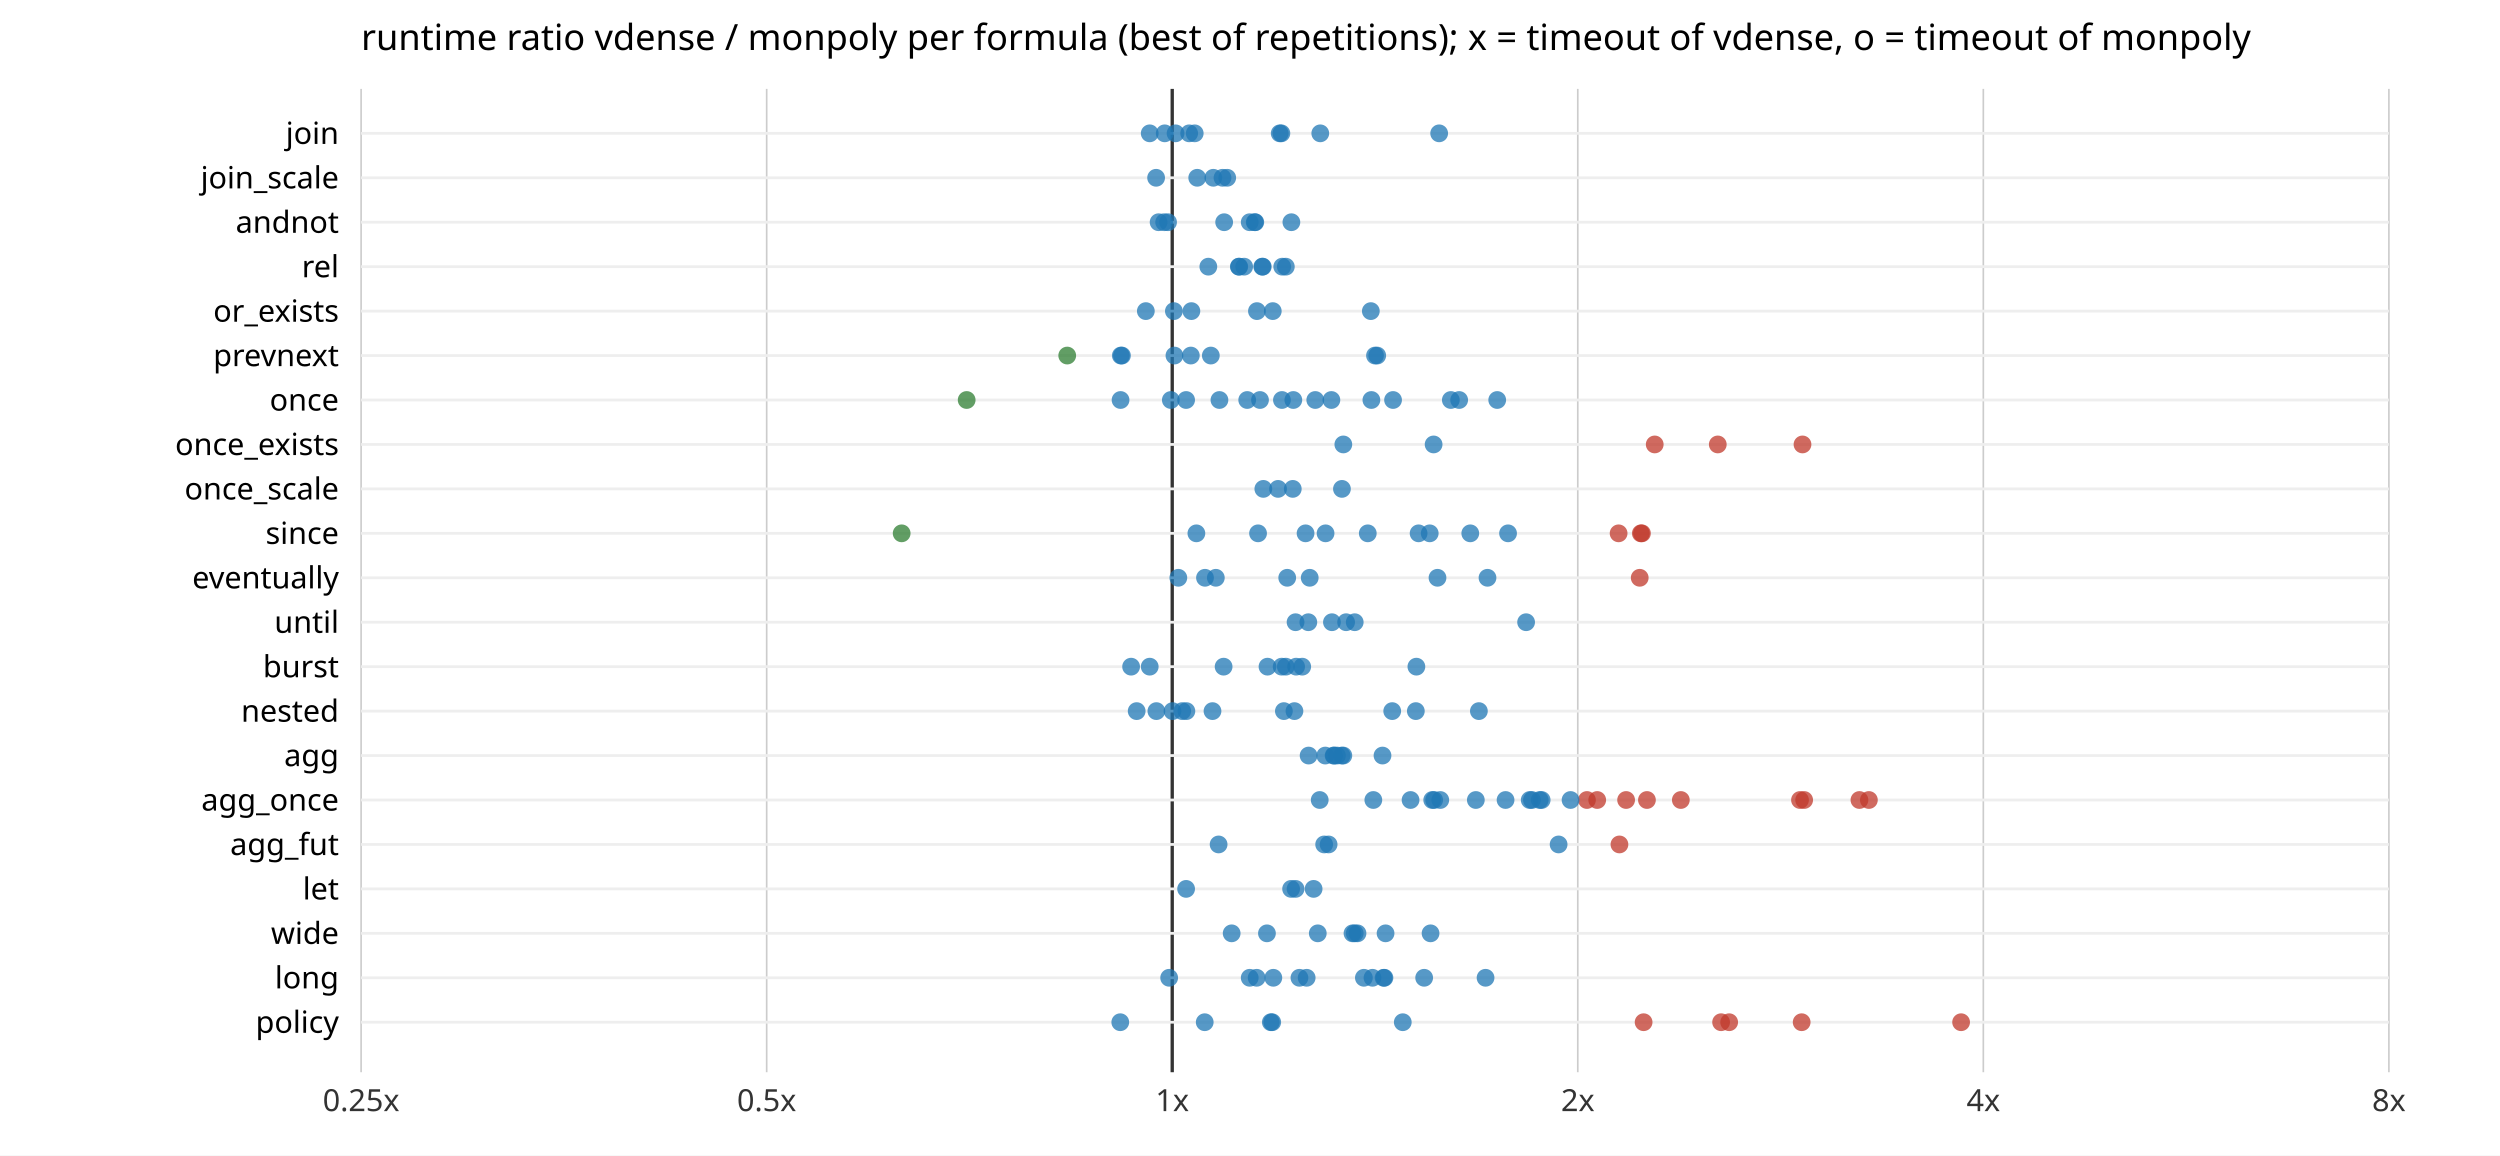
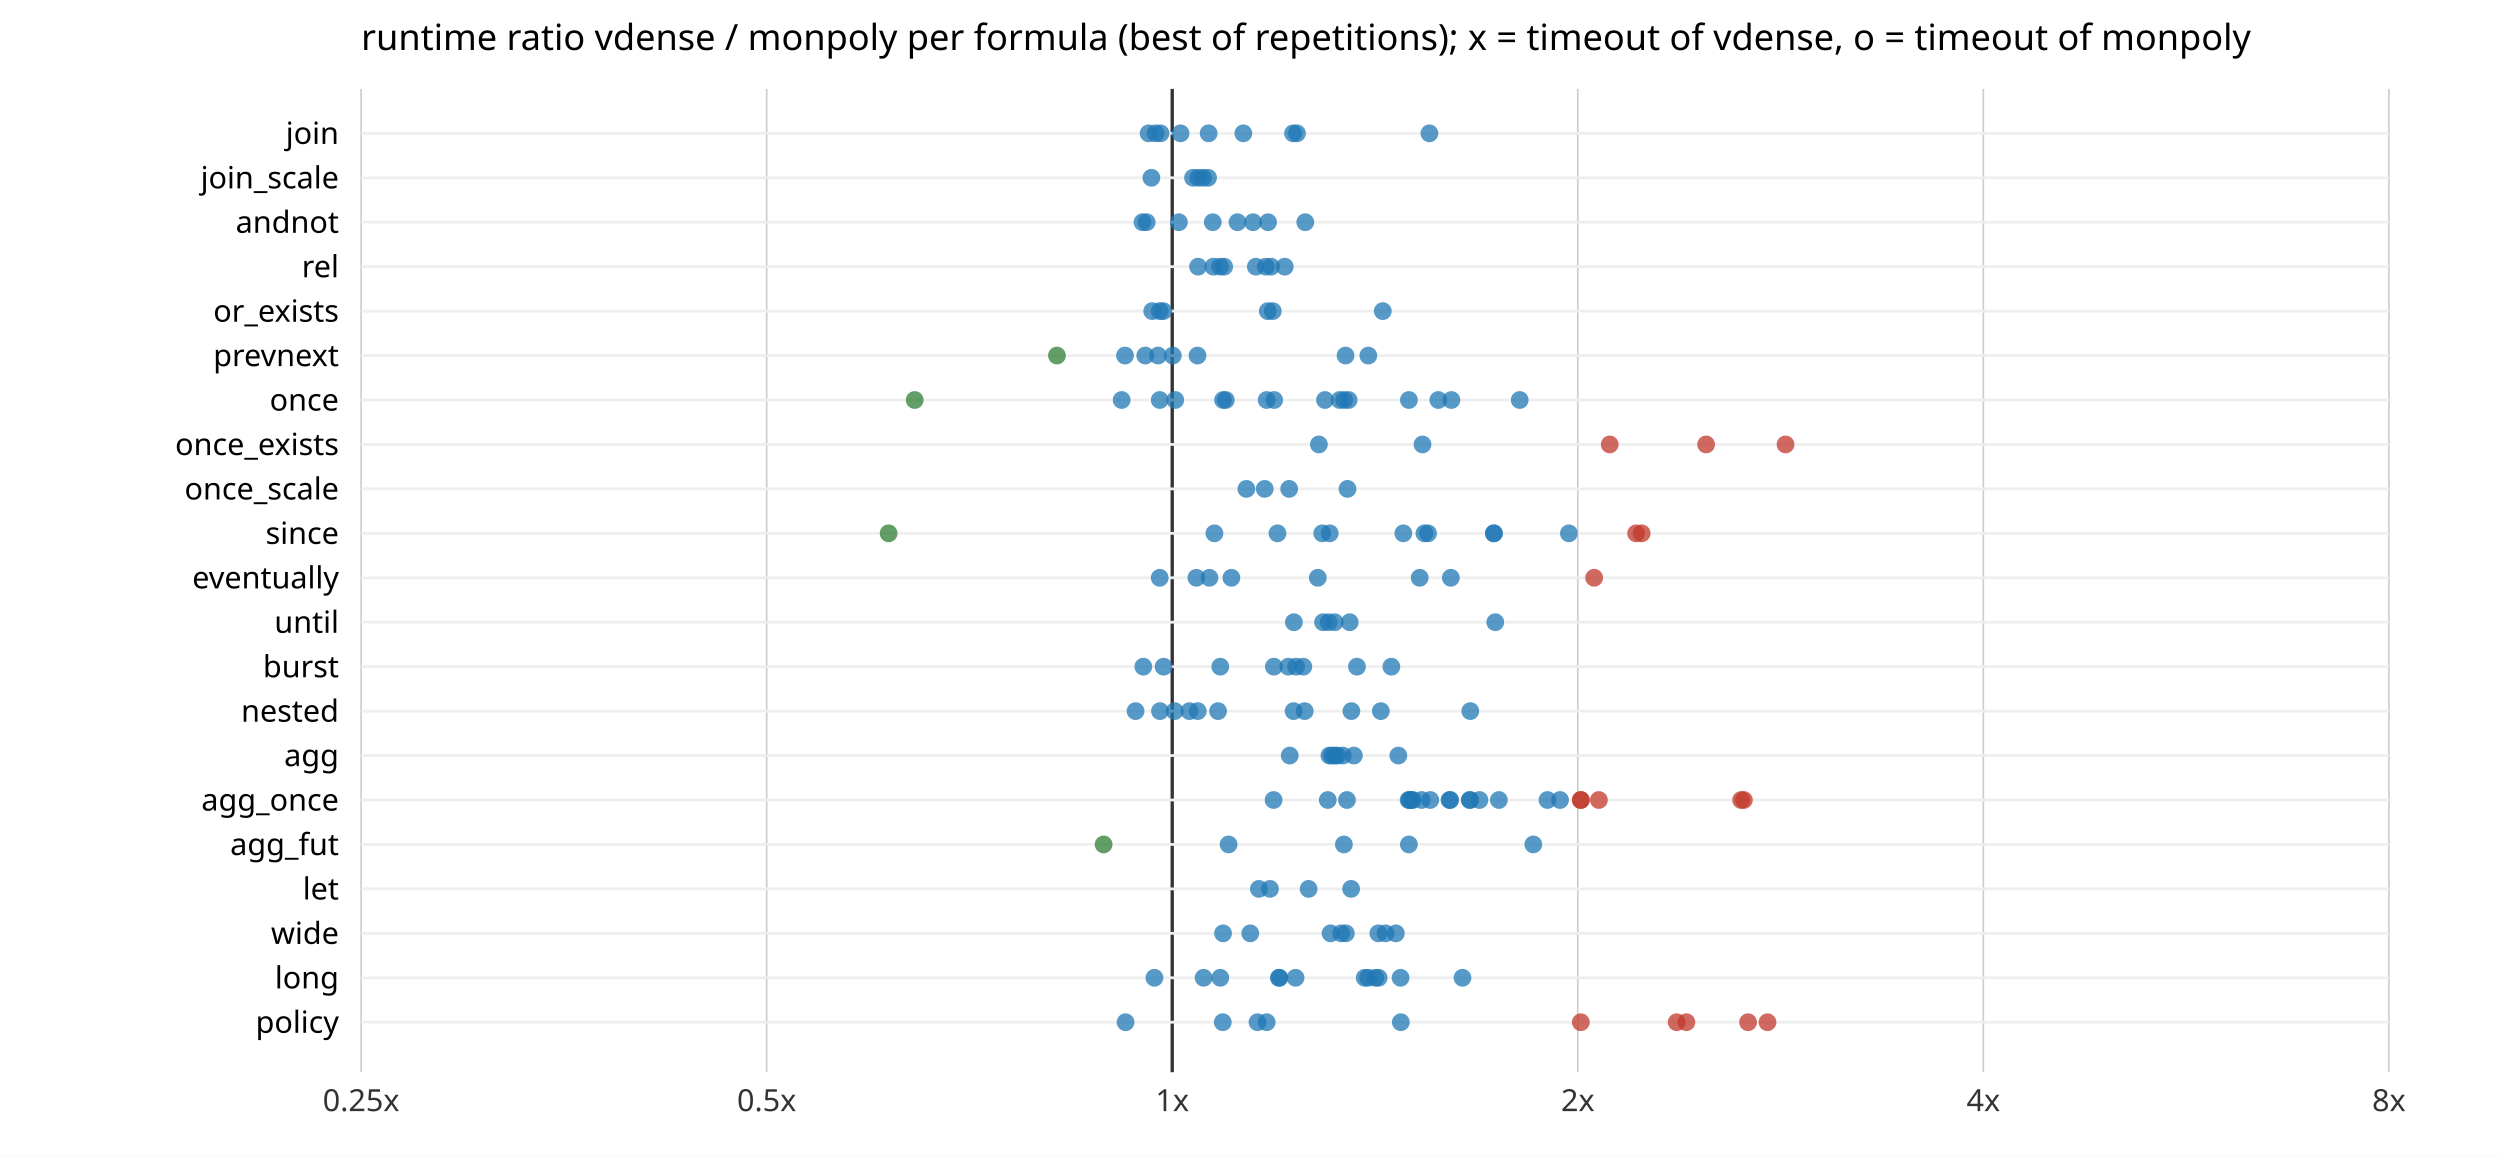
<svg xmlns="http://www.w3.org/2000/svg" width="900" height="416" font-family="sans-serif" font-size="11">
  <rect width="100%" height="100%" fill="white" />
  <text x="130" y="18" font-size="13">runtime ratio vdense / monpoly per formula (best of repetitions); x = timeout of vdense, o = timeout of monpoly</text>
  <line x1="130.0" y1="32" x2="130.0" y2="386" stroke="#ccc" stroke-width="0.6" />
  <text x="130.0" y="400" text-anchor="middle" fill="#333">0.25x</text>
  <line x1="276.0" y1="32" x2="276.0" y2="386" stroke="#ccc" stroke-width="0.6" />
  <text x="276.0" y="400" text-anchor="middle" fill="#333">0.5x</text>
  <line x1="422.0" y1="32" x2="422.0" y2="386" stroke="#333" stroke-width="1.2" />
  <text x="422.0" y="400" text-anchor="middle" fill="#333">1x</text>
  <line x1="568.0" y1="32" x2="568.0" y2="386" stroke="#ccc" stroke-width="0.6" />
  <text x="568.0" y="400" text-anchor="middle" fill="#333">2x</text>
  <line x1="714.0" y1="32" x2="714.0" y2="386" stroke="#ccc" stroke-width="0.6" />
  <text x="714.0" y="400" text-anchor="middle" fill="#333">4x</text>
  <line x1="860.0" y1="32" x2="860.0" y2="386" stroke="#ccc" stroke-width="0.6" />
  <text x="860.0" y="400" text-anchor="middle" fill="#333">8x</text>
  <text x="122" y="48.0" text-anchor="end" dominant-baseline="middle">join</text>
  <line x1="130" y1="48.0" x2="860" y2="48.0" stroke="#eee" />
-   <circle cx="423.2" cy="48.0" r="3.2" fill="#1f77b4" fill-opacity="0.75" />
-   <circle cx="430.1" cy="48.0" r="3.2" fill="#1f77b4" fill-opacity="0.75" />
-   <circle cx="475.3" cy="48.0" r="3.2" fill="#1f77b4" fill-opacity="0.75" />
-   <circle cx="461.3" cy="48.0" r="3.2" fill="#1f77b4" fill-opacity="0.75" />
-   <circle cx="428.1" cy="48.0" r="3.2" fill="#1f77b4" fill-opacity="0.75" />
-   <circle cx="419.3" cy="48.0" r="3.2" fill="#1f77b4" fill-opacity="0.75" />
-   <circle cx="460.7" cy="48.0" r="3.2" fill="#1f77b4" fill-opacity="0.75" />
-   <circle cx="518.1" cy="48.0" r="3.2" fill="#1f77b4" fill-opacity="0.75" />
-   <circle cx="413.9" cy="48.0" r="3.2" fill="#1f77b4" fill-opacity="0.75" />
+   <circle cx="417.8" cy="48.0" r="3.2" fill="#1f77b4" fill-opacity="0.75" />
+   <circle cx="425.0" cy="48.0" r="3.2" fill="#1f77b4" fill-opacity="0.75" />
+   <circle cx="465.5" cy="48.0" r="3.2" fill="#1f77b4" fill-opacity="0.75" />
+   <circle cx="466.9" cy="48.0" r="3.2" fill="#1f77b4" fill-opacity="0.75" />
+   <circle cx="435.1" cy="48.0" r="3.2" fill="#1f77b4" fill-opacity="0.75" />
+   <circle cx="413.5" cy="48.0" r="3.2" fill="#1f77b4" fill-opacity="0.75" />
+   <circle cx="447.6" cy="48.0" r="3.2" fill="#1f77b4" fill-opacity="0.75" />
+   <circle cx="514.6" cy="48.0" r="3.2" fill="#1f77b4" fill-opacity="0.75" />
+   <circle cx="416.0" cy="48.0" r="3.2" fill="#1f77b4" fill-opacity="0.75" />
  <text x="122" y="64.0" text-anchor="end" dominant-baseline="middle">join_scale</text>
  <line x1="130" y1="64.0" x2="860" y2="64.0" stroke="#eee" />
-   <circle cx="441.8" cy="64.0" r="3.2" fill="#1f77b4" fill-opacity="0.75" />
-   <circle cx="436.8" cy="64.0" r="3.2" fill="#1f77b4" fill-opacity="0.75" />
-   <circle cx="431.0" cy="64.0" r="3.2" fill="#1f77b4" fill-opacity="0.75" />
-   <circle cx="416.2" cy="64.0" r="3.2" fill="#1f77b4" fill-opacity="0.75" />
-   <circle cx="440.1" cy="64.0" r="3.2" fill="#1f77b4" fill-opacity="0.75" />
+   <circle cx="431.4" cy="64.0" r="3.2" fill="#1f77b4" fill-opacity="0.75" />
+   <circle cx="433.1" cy="64.0" r="3.2" fill="#1f77b4" fill-opacity="0.75" />
+   <circle cx="429.5" cy="64.0" r="3.2" fill="#1f77b4" fill-opacity="0.75" />
+   <circle cx="414.5" cy="64.0" r="3.2" fill="#1f77b4" fill-opacity="0.75" />
+   <circle cx="434.9" cy="64.0" r="3.2" fill="#1f77b4" fill-opacity="0.75" />
  <text x="122" y="80.0" text-anchor="end" dominant-baseline="middle">andnot</text>
  <line x1="130" y1="80.0" x2="860" y2="80.0" stroke="#eee" />
-   <circle cx="419.1" cy="80.0" r="3.2" fill="#1f77b4" fill-opacity="0.75" />
-   <circle cx="440.7" cy="80.0" r="3.2" fill="#1f77b4" fill-opacity="0.75" />
-   <circle cx="449.9" cy="80.0" r="3.2" fill="#1f77b4" fill-opacity="0.75" />
-   <circle cx="451.7" cy="80.0" r="3.2" fill="#1f77b4" fill-opacity="0.75" />
-   <circle cx="451.9" cy="80.0" r="3.2" fill="#1f77b4" fill-opacity="0.75" />
-   <circle cx="464.9" cy="80.0" r="3.2" fill="#1f77b4" fill-opacity="0.75" />
-   <circle cx="420.5" cy="80.0" r="3.2" fill="#1f77b4" fill-opacity="0.75" />
-   <circle cx="417.1" cy="80.0" r="3.2" fill="#1f77b4" fill-opacity="0.75" />
+   <circle cx="412.8" cy="80.0" r="3.2" fill="#1f77b4" fill-opacity="0.75" />
+   <circle cx="436.6" cy="80.0" r="3.2" fill="#1f77b4" fill-opacity="0.75" />
+   <circle cx="451.1" cy="80.0" r="3.2" fill="#1f77b4" fill-opacity="0.75" />
+   <circle cx="456.5" cy="80.0" r="3.2" fill="#1f77b4" fill-opacity="0.75" />
+   <circle cx="445.5" cy="80.0" r="3.2" fill="#1f77b4" fill-opacity="0.75" />
+   <circle cx="469.9" cy="80.0" r="3.2" fill="#1f77b4" fill-opacity="0.75" />
+   <circle cx="424.4" cy="80.0" r="3.2" fill="#1f77b4" fill-opacity="0.75" />
+   <circle cx="411.3" cy="80.0" r="3.2" fill="#1f77b4" fill-opacity="0.75" />
  <text x="122" y="96.0" text-anchor="end" dominant-baseline="middle">rel</text>
  <line x1="130" y1="96.0" x2="860" y2="96.0" stroke="#eee" />
-   <circle cx="446.0" cy="96.0" r="3.2" fill="#1f77b4" fill-opacity="0.75" />
-   <circle cx="461.6" cy="96.0" r="3.2" fill="#1f77b4" fill-opacity="0.75" />
-   <circle cx="454.6" cy="96.0" r="3.2" fill="#1f77b4" fill-opacity="0.75" />
-   <circle cx="454.4" cy="96.0" r="3.2" fill="#1f77b4" fill-opacity="0.75" />
-   <circle cx="446.1" cy="96.0" r="3.2" fill="#1f77b4" fill-opacity="0.75" />
-   <circle cx="435.0" cy="96.0" r="3.2" fill="#1f77b4" fill-opacity="0.75" />
-   <circle cx="447.9" cy="96.0" r="3.2" fill="#1f77b4" fill-opacity="0.75" />
-   <circle cx="462.9" cy="96.0" r="3.2" fill="#1f77b4" fill-opacity="0.75" />
+   <circle cx="436.8" cy="96.0" r="3.2" fill="#1f77b4" fill-opacity="0.75" />
+   <circle cx="462.5" cy="96.0" r="3.2" fill="#1f77b4" fill-opacity="0.75" />
+   <circle cx="455.7" cy="96.0" r="3.2" fill="#1f77b4" fill-opacity="0.75" />
+   <circle cx="452.1" cy="96.0" r="3.2" fill="#1f77b4" fill-opacity="0.75" />
+   <circle cx="439.2" cy="96.0" r="3.2" fill="#1f77b4" fill-opacity="0.75" />
+   <circle cx="431.3" cy="96.0" r="3.2" fill="#1f77b4" fill-opacity="0.75" />
+   <circle cx="440.7" cy="96.0" r="3.2" fill="#1f77b4" fill-opacity="0.75" />
+   <circle cx="457.6" cy="96.0" r="3.2" fill="#1f77b4" fill-opacity="0.75" />
  <text x="122" y="112.0" text-anchor="end" dominant-baseline="middle">or_exists</text>
  <line x1="130" y1="112.0" x2="860" y2="112.0" stroke="#eee" />
-   <circle cx="412.5" cy="112.0" r="3.2" fill="#1f77b4" fill-opacity="0.75" />
-   <circle cx="422.6" cy="112.0" r="3.2" fill="#1f77b4" fill-opacity="0.75" />
-   <circle cx="493.5" cy="112.0" r="3.2" fill="#1f77b4" fill-opacity="0.75" />
-   <circle cx="428.9" cy="112.0" r="3.2" fill="#1f77b4" fill-opacity="0.75" />
+   <circle cx="414.8" cy="112.0" r="3.2" fill="#1f77b4" fill-opacity="0.75" />
+   <circle cx="418.8" cy="112.0" r="3.2" fill="#1f77b4" fill-opacity="0.75" />
+   <circle cx="497.8" cy="112.0" r="3.2" fill="#1f77b4" fill-opacity="0.75" />
+   <circle cx="417.5" cy="112.0" r="3.2" fill="#1f77b4" fill-opacity="0.75" />
+   <circle cx="456.4" cy="112.0" r="3.2" fill="#1f77b4" fill-opacity="0.75" />
  <circle cx="458.2" cy="112.0" r="3.2" fill="#1f77b4" fill-opacity="0.75" />
-   <circle cx="452.5" cy="112.0" r="3.2" fill="#1f77b4" fill-opacity="0.75" />
  <text x="122" y="128.0" text-anchor="end" dominant-baseline="middle">prevnext</text>
  <line x1="130" y1="128.0" x2="860" y2="128.0" stroke="#eee" />
-   <circle cx="495.0" cy="128.0" r="3.2" fill="#1f77b4" fill-opacity="0.75" />
-   <circle cx="495.8" cy="128.0" r="3.2" fill="#1f77b4" fill-opacity="0.75" />
-   <circle cx="403.5" cy="128.0" r="3.2" fill="#1f77b4" fill-opacity="0.75" />
-   <circle cx="428.7" cy="128.0" r="3.2" fill="#1f77b4" fill-opacity="0.75" />
-   <circle cx="422.8" cy="128.0" r="3.2" fill="#1f77b4" fill-opacity="0.75" />
-   <circle cx="384.2" cy="128.0" r="3.2" fill="#2e7d32" fill-opacity="0.75" />
-   <circle cx="403.9" cy="128.0" r="3.2" fill="#1f77b4" fill-opacity="0.75" />
-   <circle cx="435.9" cy="128.0" r="3.2" fill="#1f77b4" fill-opacity="0.75" />
+   <circle cx="492.6" cy="128.0" r="3.2" fill="#1f77b4" fill-opacity="0.75" />
+   <circle cx="484.4" cy="128.0" r="3.2" fill="#1f77b4" fill-opacity="0.75" />
+   <circle cx="412.3" cy="128.0" r="3.2" fill="#1f77b4" fill-opacity="0.75" />
+   <circle cx="416.9" cy="128.0" r="3.2" fill="#1f77b4" fill-opacity="0.75" />
+   <circle cx="431.1" cy="128.0" r="3.2" fill="#1f77b4" fill-opacity="0.75" />
+   <circle cx="380.5" cy="128.0" r="3.2" fill="#2e7d32" fill-opacity="0.75" />
+   <circle cx="405.0" cy="128.0" r="3.2" fill="#1f77b4" fill-opacity="0.75" />
+   <circle cx="422.2" cy="128.0" r="3.2" fill="#1f77b4" fill-opacity="0.75" />
  <text x="122" y="144.0" text-anchor="end" dominant-baseline="middle">once</text>
  <line x1="130" y1="144.0" x2="860" y2="144.0" stroke="#eee" />
-   <circle cx="493.7" cy="144.0" r="3.2" fill="#1f77b4" fill-opacity="0.75" />
-   <circle cx="465.6" cy="144.0" r="3.2" fill="#1f77b4" fill-opacity="0.75" />
-   <circle cx="461.5" cy="144.0" r="3.2" fill="#1f77b4" fill-opacity="0.75" />
-   <circle cx="449.0" cy="144.0" r="3.2" fill="#1f77b4" fill-opacity="0.75" />
-   <circle cx="453.6" cy="144.0" r="3.2" fill="#1f77b4" fill-opacity="0.75" />
-   <circle cx="479.3" cy="144.0" r="3.2" fill="#1f77b4" fill-opacity="0.75" />
-   <circle cx="525.3" cy="144.0" r="3.2" fill="#1f77b4" fill-opacity="0.75" />
-   <circle cx="501.5" cy="144.0" r="3.2" fill="#1f77b4" fill-opacity="0.75" />
-   <circle cx="427.0" cy="144.0" r="3.2" fill="#1f77b4" fill-opacity="0.75" />
-   <circle cx="421.5" cy="144.0" r="3.2" fill="#1f77b4" fill-opacity="0.75" />
-   <circle cx="439.0" cy="144.0" r="3.2" fill="#1f77b4" fill-opacity="0.75" />
-   <circle cx="403.4" cy="144.0" r="3.2" fill="#1f77b4" fill-opacity="0.75" />
-   <circle cx="348.0" cy="144.0" r="3.2" fill="#2e7d32" fill-opacity="0.75" />
-   <circle cx="539.0" cy="144.0" r="3.2" fill="#1f77b4" fill-opacity="0.75" />
-   <circle cx="522.3" cy="144.0" r="3.2" fill="#1f77b4" fill-opacity="0.75" />
-   <circle cx="473.5" cy="144.0" r="3.2" fill="#1f77b4" fill-opacity="0.75" />
+   <circle cx="485.5" cy="144.0" r="3.2" fill="#1f77b4" fill-opacity="0.75" />
+   <circle cx="477.0" cy="144.0" r="3.2" fill="#1f77b4" fill-opacity="0.75" />
+   <circle cx="458.7" cy="144.0" r="3.2" fill="#1f77b4" fill-opacity="0.75" />
+   <circle cx="440.3" cy="144.0" r="3.2" fill="#1f77b4" fill-opacity="0.75" />
+   <circle cx="456.0" cy="144.0" r="3.2" fill="#1f77b4" fill-opacity="0.75" />
+   <circle cx="483.9" cy="144.0" r="3.2" fill="#1f77b4" fill-opacity="0.75" />
+   <circle cx="522.5" cy="144.0" r="3.2" fill="#1f77b4" fill-opacity="0.75" />
+   <circle cx="507.2" cy="144.0" r="3.2" fill="#1f77b4" fill-opacity="0.75" />
+   <circle cx="423.1" cy="144.0" r="3.2" fill="#1f77b4" fill-opacity="0.75" />
+   <circle cx="417.5" cy="144.0" r="3.2" fill="#1f77b4" fill-opacity="0.75" />
+   <circle cx="441.3" cy="144.0" r="3.2" fill="#1f77b4" fill-opacity="0.75" />
+   <circle cx="403.8" cy="144.0" r="3.2" fill="#1f77b4" fill-opacity="0.75" />
+   <circle cx="329.3" cy="144.0" r="3.2" fill="#2e7d32" fill-opacity="0.75" />
+   <circle cx="547.1" cy="144.0" r="3.2" fill="#1f77b4" fill-opacity="0.75" />
+   <circle cx="517.8" cy="144.0" r="3.2" fill="#1f77b4" fill-opacity="0.75" />
+   <circle cx="482.3" cy="144.0" r="3.2" fill="#1f77b4" fill-opacity="0.75" />
  <text x="122" y="160.0" text-anchor="end" dominant-baseline="middle">once_exists</text>
  <line x1="130" y1="160.0" x2="860" y2="160.0" stroke="#eee" />
-   <circle cx="516.1" cy="160.0" r="3.2" fill="#1f77b4" fill-opacity="0.75" />
-   <circle cx="595.7" cy="160.0" r="3.2" fill="#c0392b" fill-opacity="0.75" />
-   <circle cx="648.9" cy="160.0" r="3.2" fill="#c0392b" fill-opacity="0.75" />
-   <circle cx="483.6" cy="160.0" r="3.2" fill="#1f77b4" fill-opacity="0.75" />
-   <circle cx="618.4" cy="160.0" r="3.2" fill="#c0392b" fill-opacity="0.75" />
+   <circle cx="512.1" cy="160.0" r="3.2" fill="#1f77b4" fill-opacity="0.75" />
+   <circle cx="579.5" cy="160.0" r="3.2" fill="#c0392b" fill-opacity="0.75" />
+   <circle cx="642.8" cy="160.0" r="3.2" fill="#c0392b" fill-opacity="0.75" />
+   <circle cx="474.8" cy="160.0" r="3.2" fill="#1f77b4" fill-opacity="0.75" />
+   <circle cx="614.2" cy="160.0" r="3.2" fill="#c0392b" fill-opacity="0.75" />
  <text x="122" y="176.0" text-anchor="end" dominant-baseline="middle">once_scale</text>
  <line x1="130" y1="176.0" x2="860" y2="176.0" stroke="#eee" />
-   <circle cx="460.1" cy="176.0" r="3.2" fill="#1f77b4" fill-opacity="0.75" />
-   <circle cx="483.1" cy="176.0" r="3.2" fill="#1f77b4" fill-opacity="0.75" />
-   <circle cx="454.8" cy="176.0" r="3.2" fill="#1f77b4" fill-opacity="0.75" />
-   <circle cx="465.4" cy="176.0" r="3.2" fill="#1f77b4" fill-opacity="0.75" />
+   <circle cx="464.1" cy="176.0" r="3.2" fill="#1f77b4" fill-opacity="0.75" />
+   <circle cx="485.1" cy="176.0" r="3.2" fill="#1f77b4" fill-opacity="0.75" />
+   <circle cx="448.7" cy="176.0" r="3.2" fill="#1f77b4" fill-opacity="0.75" />
+   <circle cx="455.3" cy="176.0" r="3.2" fill="#1f77b4" fill-opacity="0.75" />
  <text x="122" y="192.0" text-anchor="end" dominant-baseline="middle">since</text>
  <line x1="130" y1="192.0" x2="860" y2="192.0" stroke="#eee" />
-   <circle cx="430.7" cy="192.0" r="3.2" fill="#1f77b4" fill-opacity="0.75" />
-   <circle cx="452.9" cy="192.0" r="3.2" fill="#1f77b4" fill-opacity="0.75" />
-   <circle cx="477.2" cy="192.0" r="3.2" fill="#1f77b4" fill-opacity="0.75" />
-   <circle cx="514.7" cy="192.0" r="3.2" fill="#1f77b4" fill-opacity="0.75" />
-   <circle cx="529.3" cy="192.0" r="3.2" fill="#1f77b4" fill-opacity="0.75" />
-   <circle cx="542.9" cy="192.0" r="3.2" fill="#1f77b4" fill-opacity="0.75" />
-   <circle cx="582.7" cy="192.0" r="3.2" fill="#c0392b" fill-opacity="0.75" />
-   <circle cx="591.1" cy="192.0" r="3.2" fill="#c0392b" fill-opacity="0.75" />
-   <circle cx="590.7" cy="192.0" r="3.2" fill="#c0392b" fill-opacity="0.75" />
-   <circle cx="492.4" cy="192.0" r="3.2" fill="#1f77b4" fill-opacity="0.75" />
-   <circle cx="510.7" cy="192.0" r="3.2" fill="#1f77b4" fill-opacity="0.75" />
-   <circle cx="324.6" cy="192.0" r="3.2" fill="#2e7d32" fill-opacity="0.75" />
-   <circle cx="470.0" cy="192.0" r="3.2" fill="#1f77b4" fill-opacity="0.75" />
+   <circle cx="437.2" cy="192.0" r="3.2" fill="#1f77b4" fill-opacity="0.75" />
+   <circle cx="459.9" cy="192.0" r="3.2" fill="#1f77b4" fill-opacity="0.75" />
+   <circle cx="476.0" cy="192.0" r="3.2" fill="#1f77b4" fill-opacity="0.75" />
+   <circle cx="514.1" cy="192.0" r="3.2" fill="#1f77b4" fill-opacity="0.75" />
+   <circle cx="537.8" cy="192.0" r="3.2" fill="#1f77b4" fill-opacity="0.75" />
+   <circle cx="537.8" cy="192.0" r="3.2" fill="#1f77b4" fill-opacity="0.75" />
+   <circle cx="564.8" cy="192.0" r="3.2" fill="#1f77b4" fill-opacity="0.75" />
+   <circle cx="591.0" cy="192.0" r="3.2" fill="#c0392b" fill-opacity="0.75" />
+   <circle cx="589.0" cy="192.0" r="3.2" fill="#c0392b" fill-opacity="0.75" />
+   <circle cx="512.8" cy="192.0" r="3.2" fill="#1f77b4" fill-opacity="0.75" />
+   <circle cx="505.2" cy="192.0" r="3.2" fill="#1f77b4" fill-opacity="0.75" />
+   <circle cx="319.9" cy="192.0" r="3.2" fill="#2e7d32" fill-opacity="0.75" />
+   <circle cx="478.7" cy="192.0" r="3.2" fill="#1f77b4" fill-opacity="0.75" />
  <text x="122" y="208.0" text-anchor="end" dominant-baseline="middle">eventually</text>
  <line x1="130" y1="208.0" x2="860" y2="208.0" stroke="#eee" />
-   <circle cx="433.8" cy="208.0" r="3.2" fill="#1f77b4" fill-opacity="0.75" />
-   <circle cx="463.4" cy="208.0" r="3.2" fill="#1f77b4" fill-opacity="0.75" />
-   <circle cx="535.5" cy="208.0" r="3.2" fill="#1f77b4" fill-opacity="0.75" />
-   <circle cx="424.2" cy="208.0" r="3.2" fill="#1f77b4" fill-opacity="0.75" />
-   <circle cx="437.7" cy="208.0" r="3.2" fill="#1f77b4" fill-opacity="0.75" />
-   <circle cx="517.5" cy="208.0" r="3.2" fill="#1f77b4" fill-opacity="0.75" />
-   <circle cx="471.5" cy="208.0" r="3.2" fill="#1f77b4" fill-opacity="0.75" />
-   <circle cx="590.3" cy="208.0" r="3.2" fill="#c0392b" fill-opacity="0.75" />
+   <circle cx="430.7" cy="208.0" r="3.2" fill="#1f77b4" fill-opacity="0.75" />
+   <circle cx="443.3" cy="208.0" r="3.2" fill="#1f77b4" fill-opacity="0.75" />
+   <circle cx="511.1" cy="208.0" r="3.2" fill="#1f77b4" fill-opacity="0.75" />
+   <circle cx="417.5" cy="208.0" r="3.2" fill="#1f77b4" fill-opacity="0.75" />
+   <circle cx="435.4" cy="208.0" r="3.2" fill="#1f77b4" fill-opacity="0.75" />
+   <circle cx="522.3" cy="208.0" r="3.2" fill="#1f77b4" fill-opacity="0.75" />
+   <circle cx="474.4" cy="208.0" r="3.2" fill="#1f77b4" fill-opacity="0.75" />
+   <circle cx="573.9" cy="208.0" r="3.2" fill="#c0392b" fill-opacity="0.75" />
  <text x="122" y="224.0" text-anchor="end" dominant-baseline="middle">until</text>
  <line x1="130" y1="224.0" x2="860" y2="224.0" stroke="#eee" />
-   <circle cx="484.6" cy="224.0" r="3.2" fill="#1f77b4" fill-opacity="0.75" />
-   <circle cx="466.4" cy="224.0" r="3.2" fill="#1f77b4" fill-opacity="0.75" />
-   <circle cx="471.0" cy="224.0" r="3.2" fill="#1f77b4" fill-opacity="0.75" />
-   <circle cx="487.7" cy="224.0" r="3.2" fill="#1f77b4" fill-opacity="0.75" />
-   <circle cx="479.5" cy="224.0" r="3.2" fill="#1f77b4" fill-opacity="0.75" />
-   <circle cx="549.4" cy="224.0" r="3.2" fill="#1f77b4" fill-opacity="0.75" />
+   <circle cx="478.3" cy="224.0" r="3.2" fill="#1f77b4" fill-opacity="0.75" />
+   <circle cx="485.9" cy="224.0" r="3.2" fill="#1f77b4" fill-opacity="0.75" />
+   <circle cx="476.3" cy="224.0" r="3.2" fill="#1f77b4" fill-opacity="0.75" />
+   <circle cx="465.8" cy="224.0" r="3.2" fill="#1f77b4" fill-opacity="0.75" />
+   <circle cx="480.5" cy="224.0" r="3.2" fill="#1f77b4" fill-opacity="0.75" />
+   <circle cx="538.3" cy="224.0" r="3.2" fill="#1f77b4" fill-opacity="0.75" />
  <text x="122" y="240.0" text-anchor="end" dominant-baseline="middle">burst</text>
  <line x1="130" y1="240.0" x2="860" y2="240.0" stroke="#eee" />
-   <circle cx="407.2" cy="240.0" r="3.2" fill="#1f77b4" fill-opacity="0.75" />
-   <circle cx="440.5" cy="240.0" r="3.2" fill="#1f77b4" fill-opacity="0.75" />
+   <circle cx="411.6" cy="240.0" r="3.2" fill="#1f77b4" fill-opacity="0.75" />
+   <circle cx="439.3" cy="240.0" r="3.2" fill="#1f77b4" fill-opacity="0.75" />
+   <circle cx="469.2" cy="240.0" r="3.2" fill="#1f77b4" fill-opacity="0.75" />
  <circle cx="466.6" cy="240.0" r="3.2" fill="#1f77b4" fill-opacity="0.75" />
-   <circle cx="462.9" cy="240.0" r="3.2" fill="#1f77b4" fill-opacity="0.75" />
-   <circle cx="456.3" cy="240.0" r="3.2" fill="#1f77b4" fill-opacity="0.75" />
-   <circle cx="461.4" cy="240.0" r="3.2" fill="#1f77b4" fill-opacity="0.75" />
-   <circle cx="468.8" cy="240.0" r="3.2" fill="#1f77b4" fill-opacity="0.75" />
-   <circle cx="509.9" cy="240.0" r="3.2" fill="#1f77b4" fill-opacity="0.75" />
-   <circle cx="413.9" cy="240.0" r="3.2" fill="#1f77b4" fill-opacity="0.75" />
+   <circle cx="458.6" cy="240.0" r="3.2" fill="#1f77b4" fill-opacity="0.75" />
+   <circle cx="463.8" cy="240.0" r="3.2" fill="#1f77b4" fill-opacity="0.75" />
+   <circle cx="488.5" cy="240.0" r="3.2" fill="#1f77b4" fill-opacity="0.75" />
+   <circle cx="500.9" cy="240.0" r="3.2" fill="#1f77b4" fill-opacity="0.75" />
+   <circle cx="418.9" cy="240.0" r="3.2" fill="#1f77b4" fill-opacity="0.75" />
  <text x="122" y="256.0" text-anchor="end" dominant-baseline="middle">nested</text>
  <line x1="130" y1="256.0" x2="860" y2="256.0" stroke="#eee" />
-   <circle cx="436.5" cy="256.0" r="3.2" fill="#1f77b4" fill-opacity="0.75" />
-   <circle cx="425.6" cy="256.0" r="3.2" fill="#1f77b4" fill-opacity="0.75" />
-   <circle cx="427.1" cy="256.0" r="3.2" fill="#1f77b4" fill-opacity="0.75" />
-   <circle cx="409.2" cy="256.0" r="3.2" fill="#1f77b4" fill-opacity="0.75" />
-   <circle cx="422.1" cy="256.0" r="3.2" fill="#1f77b4" fill-opacity="0.75" />
-   <circle cx="416.3" cy="256.0" r="3.2" fill="#1f77b4" fill-opacity="0.75" />
-   <circle cx="532.4" cy="256.0" r="3.2" fill="#1f77b4" fill-opacity="0.75" />
-   <circle cx="462.2" cy="256.0" r="3.2" fill="#1f77b4" fill-opacity="0.75" />
-   <circle cx="509.7" cy="256.0" r="3.2" fill="#1f77b4" fill-opacity="0.75" />
-   <circle cx="466.0" cy="256.0" r="3.2" fill="#1f77b4" fill-opacity="0.75" />
-   <circle cx="501.2" cy="256.0" r="3.2" fill="#1f77b4" fill-opacity="0.75" />
+   <circle cx="438.5" cy="256.0" r="3.2" fill="#1f77b4" fill-opacity="0.75" />
+   <circle cx="422.9" cy="256.0" r="3.2" fill="#1f77b4" fill-opacity="0.75" />
+   <circle cx="431.2" cy="256.0" r="3.2" fill="#1f77b4" fill-opacity="0.75" />
+   <circle cx="408.8" cy="256.0" r="3.2" fill="#1f77b4" fill-opacity="0.75" />
+   <circle cx="428.2" cy="256.0" r="3.2" fill="#1f77b4" fill-opacity="0.75" />
+   <circle cx="417.6" cy="256.0" r="3.2" fill="#1f77b4" fill-opacity="0.75" />
+   <circle cx="529.3" cy="256.0" r="3.2" fill="#1f77b4" fill-opacity="0.75" />
+   <circle cx="465.7" cy="256.0" r="3.2" fill="#1f77b4" fill-opacity="0.75" />
+   <circle cx="497.1" cy="256.0" r="3.2" fill="#1f77b4" fill-opacity="0.75" />
+   <circle cx="469.7" cy="256.0" r="3.2" fill="#1f77b4" fill-opacity="0.75" />
+   <circle cx="486.5" cy="256.0" r="3.2" fill="#1f77b4" fill-opacity="0.75" />
  <text x="122" y="272.0" text-anchor="end" dominant-baseline="middle">agg</text>
  <line x1="130" y1="272.0" x2="860" y2="272.0" stroke="#eee" />
-   <circle cx="483.6" cy="272.0" r="3.2" fill="#1f77b4" fill-opacity="0.75" />
-   <circle cx="483.0" cy="272.0" r="3.2" fill="#1f77b4" fill-opacity="0.75" />
-   <circle cx="480.1" cy="272.0" r="3.2" fill="#1f77b4" fill-opacity="0.75" />
-   <circle cx="481.3" cy="272.0" r="3.2" fill="#1f77b4" fill-opacity="0.75" />
-   <circle cx="477.1" cy="272.0" r="3.2" fill="#1f77b4" fill-opacity="0.75" />
-   <circle cx="480.3" cy="272.0" r="3.2" fill="#1f77b4" fill-opacity="0.75" />
-   <circle cx="497.7" cy="272.0" r="3.2" fill="#1f77b4" fill-opacity="0.75" />
-   <circle cx="471.1" cy="272.0" r="3.2" fill="#1f77b4" fill-opacity="0.75" />
+   <circle cx="480.6" cy="272.0" r="3.2" fill="#1f77b4" fill-opacity="0.75" />
+   <circle cx="481.5" cy="272.0" r="3.2" fill="#1f77b4" fill-opacity="0.75" />
+   <circle cx="483.4" cy="272.0" r="3.2" fill="#1f77b4" fill-opacity="0.75" />
+   <circle cx="487.4" cy="272.0" r="3.2" fill="#1f77b4" fill-opacity="0.75" />
+   <circle cx="478.6" cy="272.0" r="3.2" fill="#1f77b4" fill-opacity="0.75" />
+   <circle cx="479.5" cy="272.0" r="3.2" fill="#1f77b4" fill-opacity="0.75" />
+   <circle cx="503.4" cy="272.0" r="3.2" fill="#1f77b4" fill-opacity="0.75" />
+   <circle cx="464.3" cy="272.0" r="3.2" fill="#1f77b4" fill-opacity="0.75" />
  <text x="122" y="288.0" text-anchor="end" dominant-baseline="middle">agg_once</text>
  <line x1="130" y1="288.0" x2="860" y2="288.0" stroke="#eee" />
-   <circle cx="554.3" cy="288.0" r="3.2" fill="#1f77b4" fill-opacity="0.75" />
-   <circle cx="585.4" cy="288.0" r="3.2" fill="#c0392b" fill-opacity="0.75" />
-   <circle cx="649.5" cy="288.0" r="3.2" fill="#c0392b" fill-opacity="0.75" />
-   <circle cx="555.0" cy="288.0" r="3.2" fill="#1f77b4" fill-opacity="0.75" />
-   <circle cx="571.3" cy="288.0" r="3.2" fill="#c0392b" fill-opacity="0.75" />
-   <circle cx="648.0" cy="288.0" r="3.2" fill="#c0392b" fill-opacity="0.75" />
-   <circle cx="592.9" cy="288.0" r="3.2" fill="#c0392b" fill-opacity="0.75" />
-   <circle cx="672.8" cy="288.0" r="3.2" fill="#c0392b" fill-opacity="0.75" />
-   <circle cx="669.4" cy="288.0" r="3.2" fill="#c0392b" fill-opacity="0.75" />
-   <circle cx="542.0" cy="288.0" r="3.2" fill="#1f77b4" fill-opacity="0.75" />
-   <circle cx="565.4" cy="288.0" r="3.2" fill="#1f77b4" fill-opacity="0.75" />
-   <circle cx="551.5" cy="288.0" r="3.2" fill="#1f77b4" fill-opacity="0.75" />
-   <circle cx="550.7" cy="288.0" r="3.2" fill="#1f77b4" fill-opacity="0.75" />
-   <circle cx="531.3" cy="288.0" r="3.2" fill="#1f77b4" fill-opacity="0.75" />
-   <circle cx="515.6" cy="288.0" r="3.2" fill="#1f77b4" fill-opacity="0.75" />
-   <circle cx="518.5" cy="288.0" r="3.2" fill="#1f77b4" fill-opacity="0.75" />
-   <circle cx="507.8" cy="288.0" r="3.2" fill="#1f77b4" fill-opacity="0.75" />
-   <circle cx="494.4" cy="288.0" r="3.2" fill="#1f77b4" fill-opacity="0.75" />
-   <circle cx="475.1" cy="288.0" r="3.2" fill="#1f77b4" fill-opacity="0.75" />
-   <circle cx="605.1" cy="288.0" r="3.2" fill="#c0392b" fill-opacity="0.75" />
-   <circle cx="575.0" cy="288.0" r="3.2" fill="#c0392b" fill-opacity="0.75" />
-   <circle cx="516.3" cy="288.0" r="3.2" fill="#1f77b4" fill-opacity="0.75" />
+   <circle cx="521.8" cy="288.0" r="3.2" fill="#1f77b4" fill-opacity="0.75" />
+   <circle cx="532.6" cy="288.0" r="3.2" fill="#1f77b4" fill-opacity="0.75" />
+   <circle cx="575.6" cy="288.0" r="3.2" fill="#c0392b" fill-opacity="0.75" />
+   <circle cx="514.9" cy="288.0" r="3.2" fill="#1f77b4" fill-opacity="0.75" />
+   <circle cx="539.6" cy="288.0" r="3.2" fill="#1f77b4" fill-opacity="0.75" />
+   <circle cx="569.1" cy="288.0" r="3.2" fill="#c0392b" fill-opacity="0.75" />
+   <circle cx="569.1" cy="288.0" r="3.2" fill="#c0392b" fill-opacity="0.75" />
+   <circle cx="627.8" cy="288.0" r="3.2" fill="#c0392b" fill-opacity="0.75" />
+   <circle cx="626.8" cy="288.0" r="3.2" fill="#c0392b" fill-opacity="0.75" />
+   <circle cx="511.8" cy="288.0" r="3.2" fill="#1f77b4" fill-opacity="0.75" />
+   <circle cx="529.2" cy="288.0" r="3.2" fill="#1f77b4" fill-opacity="0.75" />
+   <circle cx="529.1" cy="288.0" r="3.2" fill="#1f77b4" fill-opacity="0.75" />
+   <circle cx="522.1" cy="288.0" r="3.2" fill="#1f77b4" fill-opacity="0.75" />
+   <circle cx="508.1" cy="288.0" r="3.2" fill="#1f77b4" fill-opacity="0.75" />
+   <circle cx="507.4" cy="288.0" r="3.2" fill="#1f77b4" fill-opacity="0.75" />
+   <circle cx="508.6" cy="288.0" r="3.2" fill="#1f77b4" fill-opacity="0.75" />
+   <circle cx="507.1" cy="288.0" r="3.2" fill="#1f77b4" fill-opacity="0.75" />
+   <circle cx="478.0" cy="288.0" r="3.2" fill="#1f77b4" fill-opacity="0.75" />
+   <circle cx="458.5" cy="288.0" r="3.2" fill="#1f77b4" fill-opacity="0.75" />
+   <circle cx="561.6" cy="288.0" r="3.2" fill="#1f77b4" fill-opacity="0.75" />
+   <circle cx="557.1" cy="288.0" r="3.2" fill="#1f77b4" fill-opacity="0.75" />
+   <circle cx="484.9" cy="288.0" r="3.2" fill="#1f77b4" fill-opacity="0.75" />
  <text x="122" y="304.0" text-anchor="end" dominant-baseline="middle">agg_fut</text>
  <line x1="130" y1="304.0" x2="860" y2="304.0" stroke="#eee" />
-   <circle cx="478.3" cy="304.0" r="3.2" fill="#1f77b4" fill-opacity="0.75" />
-   <circle cx="438.7" cy="304.0" r="3.2" fill="#1f77b4" fill-opacity="0.75" />
-   <circle cx="476.7" cy="304.0" r="3.2" fill="#1f77b4" fill-opacity="0.75" />
-   <circle cx="583.0" cy="304.0" r="3.2" fill="#c0392b" fill-opacity="0.75" />
-   <circle cx="561.1" cy="304.0" r="3.2" fill="#1f77b4" fill-opacity="0.75" />
+   <circle cx="442.3" cy="304.0" r="3.2" fill="#1f77b4" fill-opacity="0.75" />
+   <circle cx="397.3" cy="304.0" r="3.2" fill="#2e7d32" fill-opacity="0.75" />
+   <circle cx="483.8" cy="304.0" r="3.2" fill="#1f77b4" fill-opacity="0.75" />
+   <circle cx="552.0" cy="304.0" r="3.2" fill="#1f77b4" fill-opacity="0.75" />
+   <circle cx="507.2" cy="304.0" r="3.2" fill="#1f77b4" fill-opacity="0.75" />
  <text x="122" y="320.0" text-anchor="end" dominant-baseline="middle">let</text>
  <line x1="130" y1="320.0" x2="860" y2="320.0" stroke="#eee" />
-   <circle cx="427.0" cy="320.0" r="3.2" fill="#1f77b4" fill-opacity="0.75" />
-   <circle cx="472.9" cy="320.0" r="3.2" fill="#1f77b4" fill-opacity="0.75" />
-   <circle cx="466.4" cy="320.0" r="3.2" fill="#1f77b4" fill-opacity="0.75" />
-   <circle cx="464.8" cy="320.0" r="3.2" fill="#1f77b4" fill-opacity="0.75" />
+   <circle cx="453.2" cy="320.0" r="3.2" fill="#1f77b4" fill-opacity="0.75" />
+   <circle cx="486.4" cy="320.0" r="3.2" fill="#1f77b4" fill-opacity="0.75" />
+   <circle cx="457.2" cy="320.0" r="3.2" fill="#1f77b4" fill-opacity="0.75" />
+   <circle cx="471.1" cy="320.0" r="3.2" fill="#1f77b4" fill-opacity="0.75" />
  <text x="122" y="336.0" text-anchor="end" dominant-baseline="middle">wide</text>
  <line x1="130" y1="336.0" x2="860" y2="336.0" stroke="#eee" />
-   <circle cx="487.7" cy="336.0" r="3.2" fill="#1f77b4" fill-opacity="0.75" />
-   <circle cx="486.9" cy="336.0" r="3.2" fill="#1f77b4" fill-opacity="0.75" />
+   <circle cx="482.8" cy="336.0" r="3.2" fill="#1f77b4" fill-opacity="0.75" />
+   <circle cx="484.5" cy="336.0" r="3.2" fill="#1f77b4" fill-opacity="0.75" />
+   <circle cx="502.5" cy="336.0" r="3.2" fill="#1f77b4" fill-opacity="0.75" />
+   <circle cx="450.1" cy="336.0" r="3.2" fill="#1f77b4" fill-opacity="0.75" />
+   <circle cx="479.0" cy="336.0" r="3.2" fill="#1f77b4" fill-opacity="0.75" />
+   <circle cx="496.2" cy="336.0" r="3.2" fill="#1f77b4" fill-opacity="0.75" />
  <circle cx="498.8" cy="336.0" r="3.2" fill="#1f77b4" fill-opacity="0.75" />
-   <circle cx="456.1" cy="336.0" r="3.2" fill="#1f77b4" fill-opacity="0.75" />
-   <circle cx="474.4" cy="336.0" r="3.2" fill="#1f77b4" fill-opacity="0.75" />
-   <circle cx="488.7" cy="336.0" r="3.2" fill="#1f77b4" fill-opacity="0.75" />
-   <circle cx="515.0" cy="336.0" r="3.2" fill="#1f77b4" fill-opacity="0.75" />
-   <circle cx="443.4" cy="336.0" r="3.2" fill="#1f77b4" fill-opacity="0.75" />
+   <circle cx="440.3" cy="336.0" r="3.2" fill="#1f77b4" fill-opacity="0.75" />
  <text x="122" y="352.0" text-anchor="end" dominant-baseline="middle">long</text>
  <line x1="130" y1="352.0" x2="860" y2="352.0" stroke="#eee" />
-   <circle cx="458.4" cy="352.0" r="3.2" fill="#1f77b4" fill-opacity="0.75" />
-   <circle cx="452.4" cy="352.0" r="3.2" fill="#1f77b4" fill-opacity="0.75" />
-   <circle cx="498.1" cy="352.0" r="3.2" fill="#1f77b4" fill-opacity="0.75" />
-   <circle cx="494.1" cy="352.0" r="3.2" fill="#1f77b4" fill-opacity="0.75" />
-   <circle cx="420.9" cy="352.0" r="3.2" fill="#1f77b4" fill-opacity="0.75" />
-   <circle cx="470.4" cy="352.0" r="3.2" fill="#1f77b4" fill-opacity="0.75" />
-   <circle cx="449.9" cy="352.0" r="3.2" fill="#1f77b4" fill-opacity="0.75" />
-   <circle cx="491.0" cy="352.0" r="3.2" fill="#1f77b4" fill-opacity="0.75" />
-   <circle cx="498.4" cy="352.0" r="3.2" fill="#1f77b4" fill-opacity="0.75" />
-   <circle cx="534.8" cy="352.0" r="3.2" fill="#1f77b4" fill-opacity="0.75" />
-   <circle cx="512.7" cy="352.0" r="3.2" fill="#1f77b4" fill-opacity="0.75" />
-   <circle cx="467.8" cy="352.0" r="3.2" fill="#1f77b4" fill-opacity="0.75" />
+   <circle cx="460.6" cy="352.0" r="3.2" fill="#1f77b4" fill-opacity="0.75" />
+   <circle cx="460.4" cy="352.0" r="3.2" fill="#1f77b4" fill-opacity="0.75" />
+   <circle cx="492.5" cy="352.0" r="3.2" fill="#1f77b4" fill-opacity="0.75" />
+   <circle cx="496.3" cy="352.0" r="3.2" fill="#1f77b4" fill-opacity="0.75" />
+   <circle cx="415.6" cy="352.0" r="3.2" fill="#1f77b4" fill-opacity="0.75" />
+   <circle cx="466.4" cy="352.0" r="3.2" fill="#1f77b4" fill-opacity="0.75" />
+   <circle cx="439.3" cy="352.0" r="3.2" fill="#1f77b4" fill-opacity="0.75" />
+   <circle cx="495.1" cy="352.0" r="3.2" fill="#1f77b4" fill-opacity="0.75" />
+   <circle cx="504.2" cy="352.0" r="3.2" fill="#1f77b4" fill-opacity="0.75" />
+   <circle cx="526.5" cy="352.0" r="3.2" fill="#1f77b4" fill-opacity="0.75" />
+   <circle cx="491.3" cy="352.0" r="3.2" fill="#1f77b4" fill-opacity="0.75" />
+   <circle cx="433.3" cy="352.0" r="3.2" fill="#1f77b4" fill-opacity="0.75" />
  <text x="122" y="368.0" text-anchor="end" dominant-baseline="middle">policy</text>
  <line x1="130" y1="368.0" x2="860" y2="368.0" stroke="#eee" />
-   <circle cx="458.0" cy="368.0" r="3.2" fill="#1f77b4" fill-opacity="0.75" />
-   <circle cx="403.3" cy="368.0" r="3.2" fill="#1f77b4" fill-opacity="0.75" />
-   <circle cx="619.6" cy="368.0" r="3.2" fill="#c0392b" fill-opacity="0.75" />
-   <circle cx="505.0" cy="368.0" r="3.2" fill="#1f77b4" fill-opacity="0.75" />
-   <circle cx="706.0" cy="368.0" r="3.2" fill="#c0392b" fill-opacity="0.75" />
-   <circle cx="622.5" cy="368.0" r="3.2" fill="#c0392b" fill-opacity="0.75" />
-   <circle cx="457.5" cy="368.0" r="3.2" fill="#1f77b4" fill-opacity="0.75" />
-   <circle cx="591.7" cy="368.0" r="3.2" fill="#c0392b" fill-opacity="0.75" />
-   <circle cx="648.6" cy="368.0" r="3.2" fill="#c0392b" fill-opacity="0.75" />
-   <circle cx="433.7" cy="368.0" r="3.2" fill="#1f77b4" fill-opacity="0.75" />
+   <circle cx="452.7" cy="368.0" r="3.2" fill="#1f77b4" fill-opacity="0.75" />
+   <circle cx="405.2" cy="368.0" r="3.2" fill="#1f77b4" fill-opacity="0.75" />
+   <circle cx="629.3" cy="368.0" r="3.2" fill="#c0392b" fill-opacity="0.75" />
+   <circle cx="504.3" cy="368.0" r="3.2" fill="#1f77b4" fill-opacity="0.75" />
+   <circle cx="603.6" cy="368.0" r="3.2" fill="#c0392b" fill-opacity="0.75" />
+   <circle cx="569.1" cy="368.0" r="3.2" fill="#c0392b" fill-opacity="0.75" />
+   <circle cx="456.0" cy="368.0" r="3.2" fill="#1f77b4" fill-opacity="0.75" />
+   <circle cx="607.1" cy="368.0" r="3.2" fill="#c0392b" fill-opacity="0.75" />
+   <circle cx="636.3" cy="368.0" r="3.2" fill="#c0392b" fill-opacity="0.75" />
+   <circle cx="440.2" cy="368.0" r="3.2" fill="#1f77b4" fill-opacity="0.75" />
</svg>
